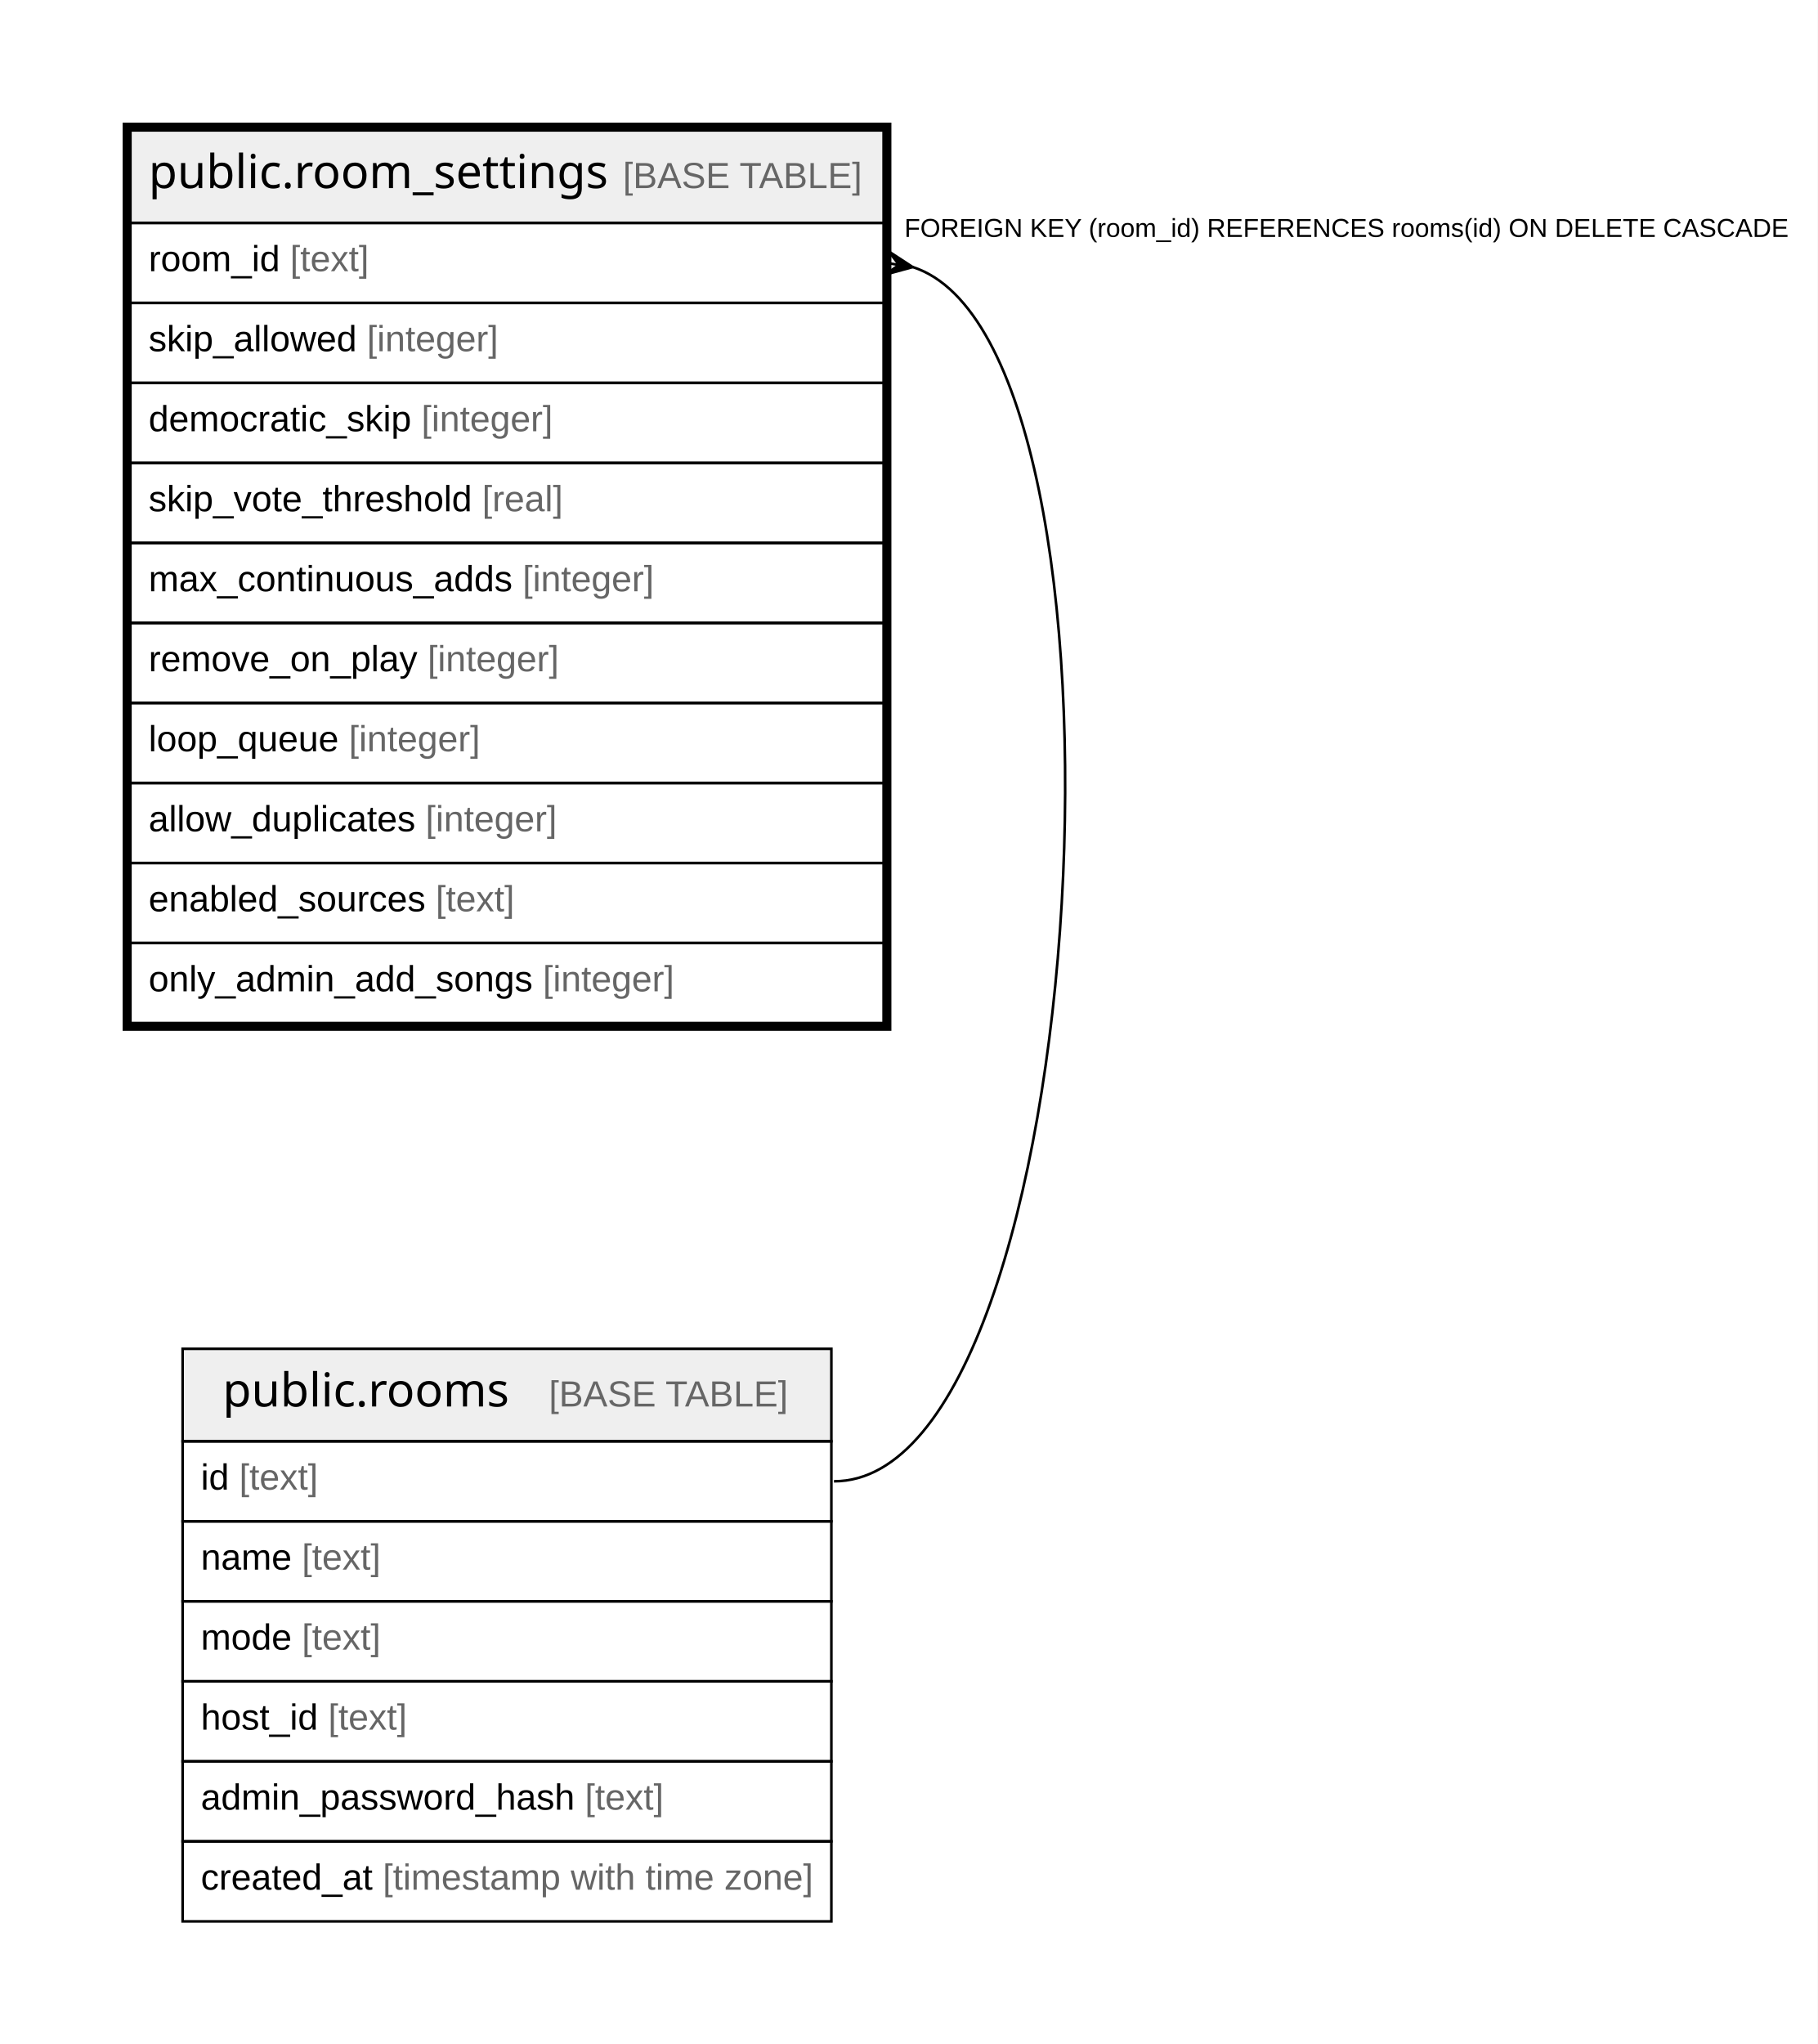
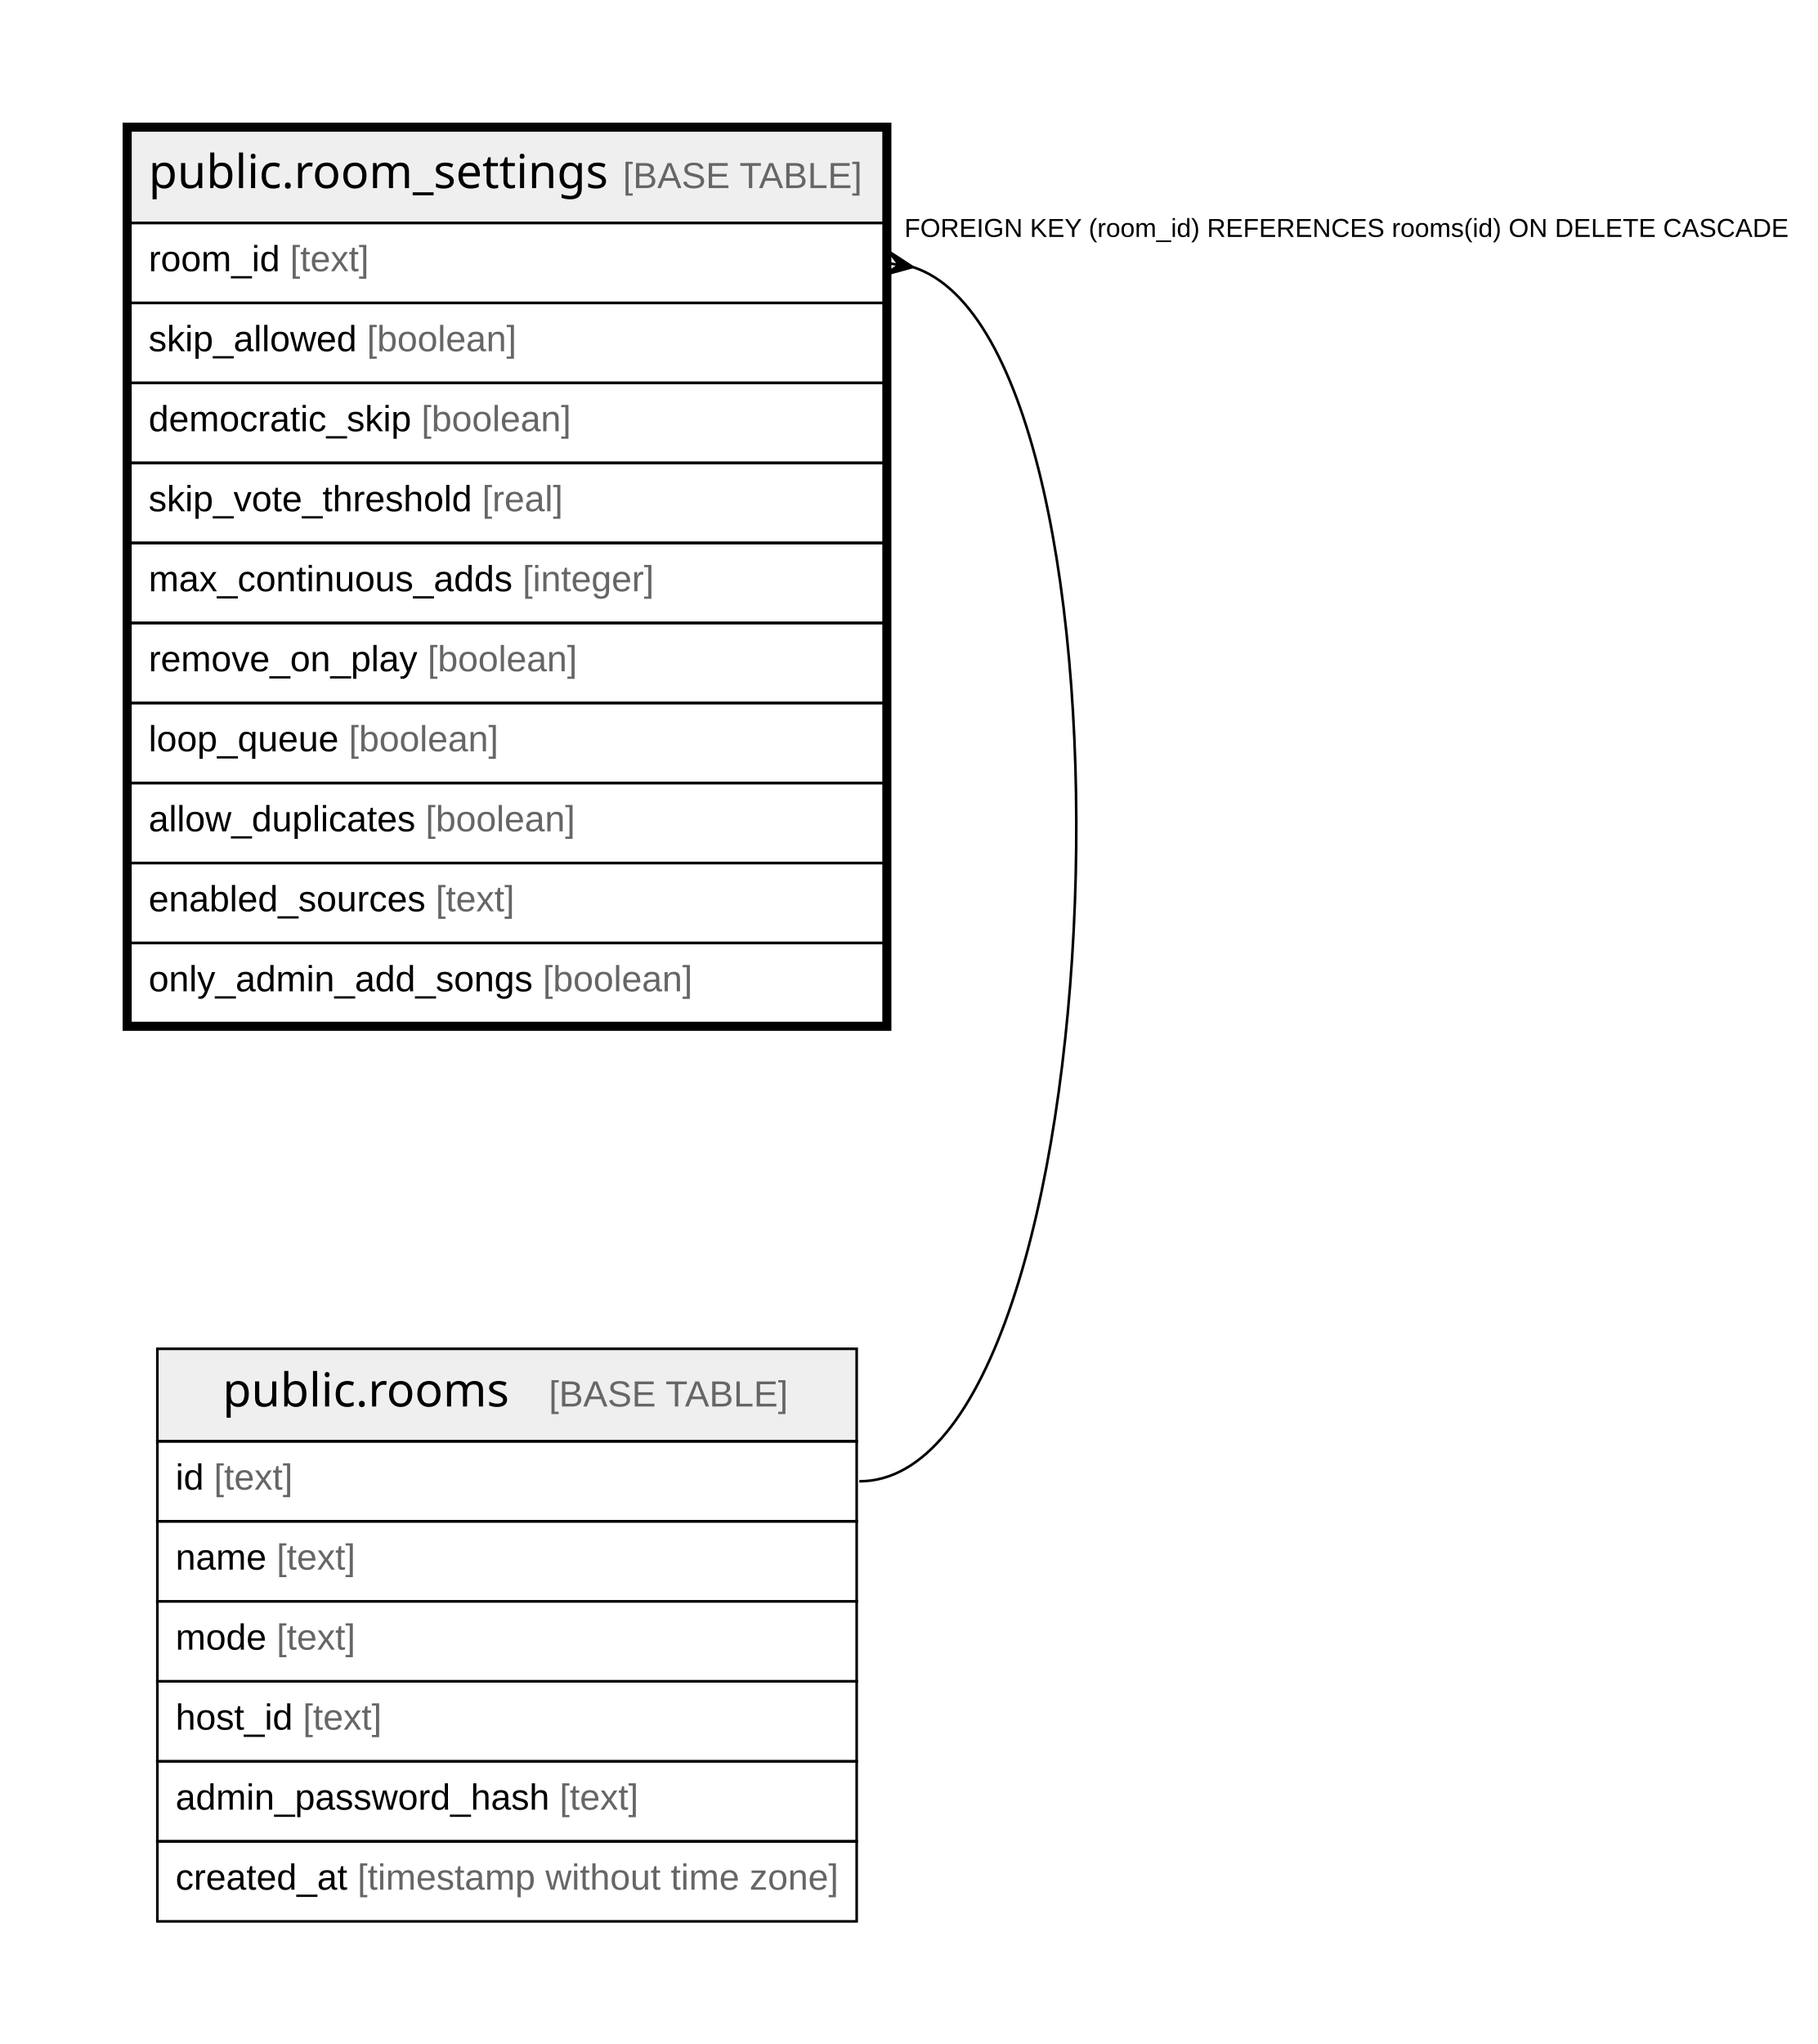
<svg xmlns="http://www.w3.org/2000/svg" width="700pt" height="787pt" viewBox="0.00 0.00 699.80 786.80">
  <g id="graph0" class="graph" transform="scale(1 1) rotate(0) translate(4 782.8)">
    <polygon fill="white" stroke="none" points="-4,4 -4,-782.8 695.8,-782.8 695.8,4 -4,4" />
    <g id="node1" class="node">
      <polygon fill="#efefef" stroke="none" points="46.2,-697 46.2,-732.6 336.18,-732.6 336.18,-697 46.2,-697" />
      <polygon fill="none" stroke="black" points="46.2,-697 46.2,-732.6 336.18,-732.6 336.18,-697 46.2,-697" />
      <text text-anchor="start" x="53.2" y="-710.4" font-family="Arial Bold" font-size="18.00">public.room_settings</text>
      <text text-anchor="start" x="204.69" y="-710.4" font-family="Arial" font-size="14.00">    </text>
      <text text-anchor="start" x="235.81" y="-710.4" font-family="Arial" font-size="14.00" fill="#666666">[BASE TABLE]</text>
      <polygon fill="none" stroke="black" points="46.2,-666.2 46.2,-697 336.18,-697 336.18,-666.2 46.2,-666.2" />
      <text text-anchor="start" x="53.2" y="-678.4" font-family="Arial" font-size="14.00">room_id </text>
      <text text-anchor="start" x="107.67" y="-678.4" font-family="Arial" font-size="14.00" fill="#666666">[text]</text>
      <polygon fill="none" stroke="black" points="46.2,-635.4 46.2,-666.2 336.18,-666.2 336.18,-635.4 46.2,-635.4" />
      <text text-anchor="start" x="53.2" y="-647.6" font-family="Arial" font-size="14.00">skip_allowed </text>
-       <text text-anchor="start" x="137.25" y="-647.6" font-family="Arial" font-size="14.00" fill="#666666">[integer]</text>
+       <text text-anchor="start" x="137.25" y="-647.6" font-family="Arial" font-size="14.00" fill="#666666">[boolean]</text>
      <polygon fill="none" stroke="black" points="46.2,-604.6 46.2,-635.4 336.18,-635.4 336.18,-604.6 46.2,-604.6" />
      <text text-anchor="start" x="53.2" y="-616.8" font-family="Arial" font-size="14.00">democratic_skip </text>
-       <text text-anchor="start" x="158.24" y="-616.8" font-family="Arial" font-size="14.00" fill="#666666">[integer]</text>
+       <text text-anchor="start" x="158.24" y="-616.8" font-family="Arial" font-size="14.00" fill="#666666">[boolean]</text>
      <polygon fill="none" stroke="black" points="46.2,-573.8 46.2,-604.6 336.18,-604.6 336.18,-573.8 46.2,-573.8" />
      <text text-anchor="start" x="53.2" y="-586" font-family="Arial" font-size="14.00">skip_vote_threshold </text>
      <text text-anchor="start" x="181.61" y="-586" font-family="Arial" font-size="14.00" fill="#666666">[real]</text>
      <polygon fill="none" stroke="black" points="46.2,-543 46.2,-573.8 336.18,-573.8 336.18,-543 46.2,-543" />
      <text text-anchor="start" x="53.2" y="-555.2" font-family="Arial" font-size="14.00">max_continuous_adds </text>
      <text text-anchor="start" x="197.19" y="-555.2" font-family="Arial" font-size="14.00" fill="#666666">[integer]</text>
      <polygon fill="none" stroke="black" points="46.2,-512.2 46.2,-543 336.18,-543 336.18,-512.2 46.2,-512.2" />
      <text text-anchor="start" x="53.2" y="-524.4" font-family="Arial" font-size="14.00">remove_on_play </text>
-       <text text-anchor="start" x="160.6" y="-524.4" font-family="Arial" font-size="14.00" fill="#666666">[integer]</text>
+       <text text-anchor="start" x="160.6" y="-524.4" font-family="Arial" font-size="14.00" fill="#666666">[boolean]</text>
      <polygon fill="none" stroke="black" points="46.2,-481.4 46.2,-512.2 336.18,-512.2 336.18,-481.4 46.2,-481.4" />
      <text text-anchor="start" x="53.2" y="-493.6" font-family="Arial" font-size="14.00">loop_queue </text>
-       <text text-anchor="start" x="130.28" y="-493.6" font-family="Arial" font-size="14.00" fill="#666666">[integer]</text>
+       <text text-anchor="start" x="130.28" y="-493.6" font-family="Arial" font-size="14.00" fill="#666666">[boolean]</text>
      <polygon fill="none" stroke="black" points="46.2,-450.6 46.2,-481.4 336.18,-481.4 336.18,-450.6 46.2,-450.6" />
      <text text-anchor="start" x="53.2" y="-462.8" font-family="Arial" font-size="14.00">allow_duplicates </text>
-       <text text-anchor="start" x="159.82" y="-462.8" font-family="Arial" font-size="14.00" fill="#666666">[integer]</text>
+       <text text-anchor="start" x="159.82" y="-462.8" font-family="Arial" font-size="14.00" fill="#666666">[boolean]</text>
      <polygon fill="none" stroke="black" points="46.2,-419.8 46.2,-450.6 336.18,-450.6 336.18,-419.8 46.2,-419.8" />
      <text text-anchor="start" x="53.2" y="-432" font-family="Arial" font-size="14.00">enabled_sources </text>
      <text text-anchor="start" x="163.72" y="-432" font-family="Arial" font-size="14.00" fill="#666666">[text]</text>
      <polygon fill="none" stroke="black" points="46.2,-389 46.2,-419.8 336.18,-419.8 336.18,-389 46.2,-389" />
      <text text-anchor="start" x="53.2" y="-401.2" font-family="Arial" font-size="14.00">only_admin_add_songs </text>
-       <text text-anchor="start" x="204.98" y="-401.2" font-family="Arial" font-size="14.00" fill="#666666">[integer]</text>
+       <text text-anchor="start" x="204.98" y="-401.2" font-family="Arial" font-size="14.00" fill="#666666">[boolean]</text>
      <polygon fill="none" stroke="black" stroke-width="3" points="44.7,-387.5 44.7,-734.1 337.68,-734.1 337.68,-387.5 44.7,-387.5" />
    </g>
    <g id="node2" class="node">
-       <polygon fill="#efefef" stroke="none" points="66.3,-228 66.3,-263.6 316.07,-263.6 316.07,-228 66.3,-228" />
-       <polygon fill="none" stroke="black" points="66.3,-228 66.3,-263.6 316.07,-263.6 316.07,-228 66.3,-228" />
+       <polygon fill="#efefef" stroke="none" points="56.57,-228 56.57,-263.6 325.81,-263.6 325.81,-228 56.57,-228" />
+       <polygon fill="none" stroke="black" points="56.57,-228 56.57,-263.6 325.81,-263.6 325.81,-228 56.57,-228" />
      <text text-anchor="start" x="81.7" y="-241.4" font-family="Arial Bold" font-size="18.00">public.rooms</text>
      <text text-anchor="start" x="176.19" y="-241.4" font-family="Arial" font-size="14.00">    </text>
      <text text-anchor="start" x="207.31" y="-241.4" font-family="Arial" font-size="14.00" fill="#666666">[BASE TABLE]</text>
-       <polygon fill="none" stroke="black" points="66.3,-197.2 66.3,-228 316.07,-228 316.07,-197.2 66.3,-197.2" />
-       <text text-anchor="start" x="73.3" y="-209.4" font-family="Arial" font-size="14.00">id </text>
-       <text text-anchor="start" x="88.09" y="-209.4" font-family="Arial" font-size="14.00" fill="#666666">[text]</text>
-       <polygon fill="none" stroke="black" points="66.3,-166.4 66.3,-197.2 316.07,-197.2 316.07,-166.4 66.3,-166.4" />
-       <text text-anchor="start" x="73.3" y="-178.6" font-family="Arial" font-size="14.00">name </text>
-       <text text-anchor="start" x="112.21" y="-178.6" font-family="Arial" font-size="14.00" fill="#666666">[text]</text>
-       <polygon fill="none" stroke="black" points="66.3,-135.6 66.3,-166.4 316.07,-166.4 316.07,-135.6 66.3,-135.6" />
-       <text text-anchor="start" x="73.3" y="-147.8" font-family="Arial" font-size="14.00">mode </text>
-       <text text-anchor="start" x="112.21" y="-147.8" font-family="Arial" font-size="14.00" fill="#666666">[text]</text>
-       <polygon fill="none" stroke="black" points="66.3,-104.8 66.3,-135.6 316.07,-135.6 316.07,-104.8 66.3,-104.8" />
-       <text text-anchor="start" x="73.3" y="-117" font-family="Arial" font-size="14.00">host_id </text>
-       <text text-anchor="start" x="122.34" y="-117" font-family="Arial" font-size="14.00" fill="#666666">[text]</text>
-       <polygon fill="none" stroke="black" points="66.3,-74 66.3,-104.8 316.07,-104.8 316.07,-74 66.3,-74" />
-       <text text-anchor="start" x="73.3" y="-86.2" font-family="Arial" font-size="14.00">admin_password_hash </text>
-       <text text-anchor="start" x="221.17" y="-86.2" font-family="Arial" font-size="14.00" fill="#666666">[text]</text>
-       <polygon fill="none" stroke="black" points="66.3,-43.2 66.3,-74 316.07,-74 316.07,-43.2 66.3,-43.2" />
-       <text text-anchor="start" x="73.3" y="-55.4" font-family="Arial" font-size="14.00">created_at </text>
-       <text text-anchor="start" x="143.35" y="-55.4" font-family="Arial" font-size="14.00" fill="#666666">[timestamp with time zone]</text>
+       <polygon fill="none" stroke="black" points="56.57,-197.2 56.57,-228 325.81,-228 325.81,-197.2 56.57,-197.2" />
+       <text text-anchor="start" x="63.57" y="-209.4" font-family="Arial" font-size="14.00">id </text>
+       <text text-anchor="start" x="78.36" y="-209.4" font-family="Arial" font-size="14.00" fill="#666666">[text]</text>
+       <polygon fill="none" stroke="black" points="56.57,-166.4 56.57,-197.2 325.81,-197.2 325.81,-166.4 56.57,-166.4" />
+       <text text-anchor="start" x="63.57" y="-178.6" font-family="Arial" font-size="14.00">name </text>
+       <text text-anchor="start" x="102.48" y="-178.6" font-family="Arial" font-size="14.00" fill="#666666">[text]</text>
+       <polygon fill="none" stroke="black" points="56.57,-135.6 56.57,-166.4 325.81,-166.4 325.81,-135.6 56.57,-135.6" />
+       <text text-anchor="start" x="63.57" y="-147.8" font-family="Arial" font-size="14.00">mode </text>
+       <text text-anchor="start" x="102.48" y="-147.8" font-family="Arial" font-size="14.00" fill="#666666">[text]</text>
+       <polygon fill="none" stroke="black" points="56.57,-104.8 56.57,-135.6 325.81,-135.6 325.81,-104.8 56.57,-104.8" />
+       <text text-anchor="start" x="63.57" y="-117" font-family="Arial" font-size="14.00">host_id </text>
+       <text text-anchor="start" x="112.61" y="-117" font-family="Arial" font-size="14.00" fill="#666666">[text]</text>
+       <polygon fill="none" stroke="black" points="56.57,-74 56.57,-104.8 325.81,-104.8 325.81,-74 56.57,-74" />
+       <text text-anchor="start" x="63.57" y="-86.2" font-family="Arial" font-size="14.00">admin_password_hash </text>
+       <text text-anchor="start" x="211.44" y="-86.2" font-family="Arial" font-size="14.00" fill="#666666">[text]</text>
+       <polygon fill="none" stroke="black" points="56.57,-43.2 56.57,-74 325.81,-74 325.81,-43.2 56.57,-43.2" />
+       <text text-anchor="start" x="63.57" y="-55.4" font-family="Arial" font-size="14.00">created_at </text>
+       <text text-anchor="start" x="133.62" y="-55.4" font-family="Arial" font-size="14.00" fill="#666666">[timestamp without time zone]</text>
    </g>
    <g id="edge1" class="edge">
-       <path fill="none" stroke="black" d="M347.44,-679.99C440.02,-650.09 417.83,-212.6 317.07,-212.6" />
-       <polygon fill="black" stroke="black" points="347.39,-680 336.81,-677.1 342.12,-680.83 337.84,-681.5 337.84,-681.5 337.84,-681.5 342.12,-680.83 338.2,-685.99 347.39,-680" />
+       <path fill="none" stroke="black" d="M347.47,-679.99C440.61,-650.09 427.49,-212.6 326.81,-212.6" />
+       <polygon fill="black" stroke="black" points="347.39,-680.01 336.81,-677.1 342.12,-680.83 337.84,-681.5 337.84,-681.5 337.84,-681.5 342.12,-680.83 338.2,-685.99 347.39,-680.01" />
      <text text-anchor="start" x="344.18" y="-691.6" font-family="Arial" font-size="10.00">FOREIGN KEY (room_id) REFERENCES rooms(id) ON DELETE CASCADE</text>
    </g>
  </g>
</svg>
